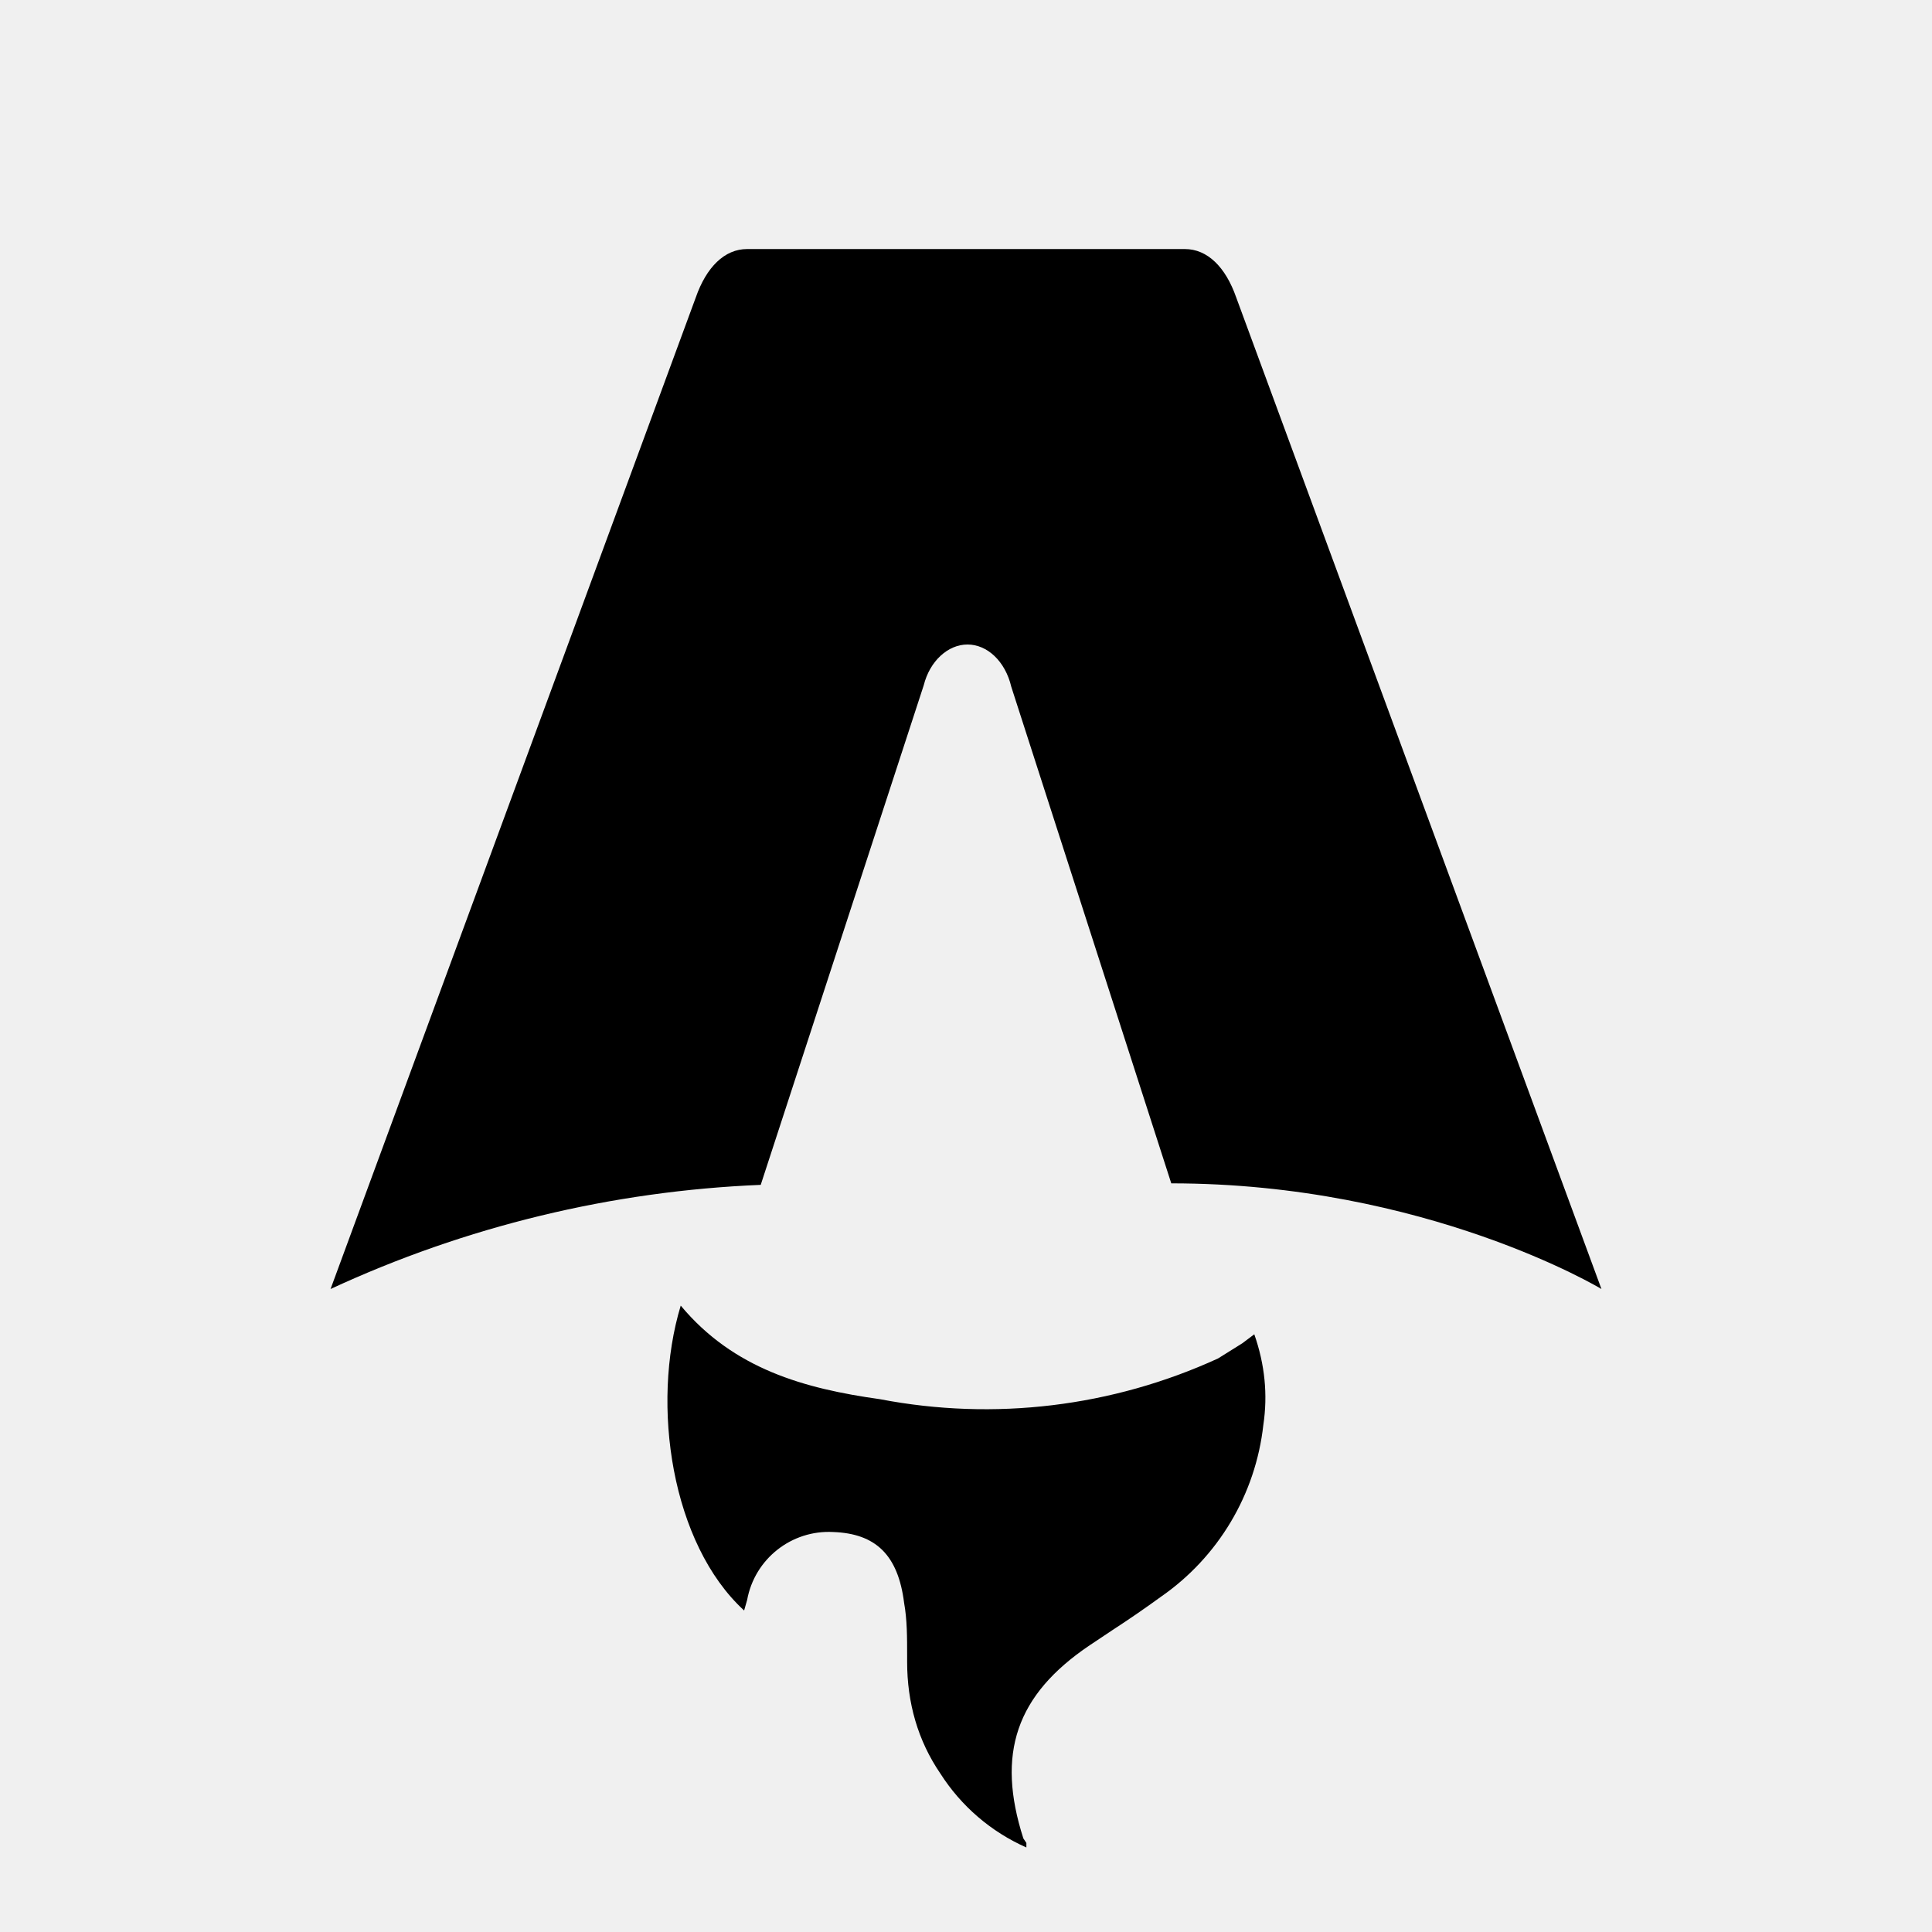
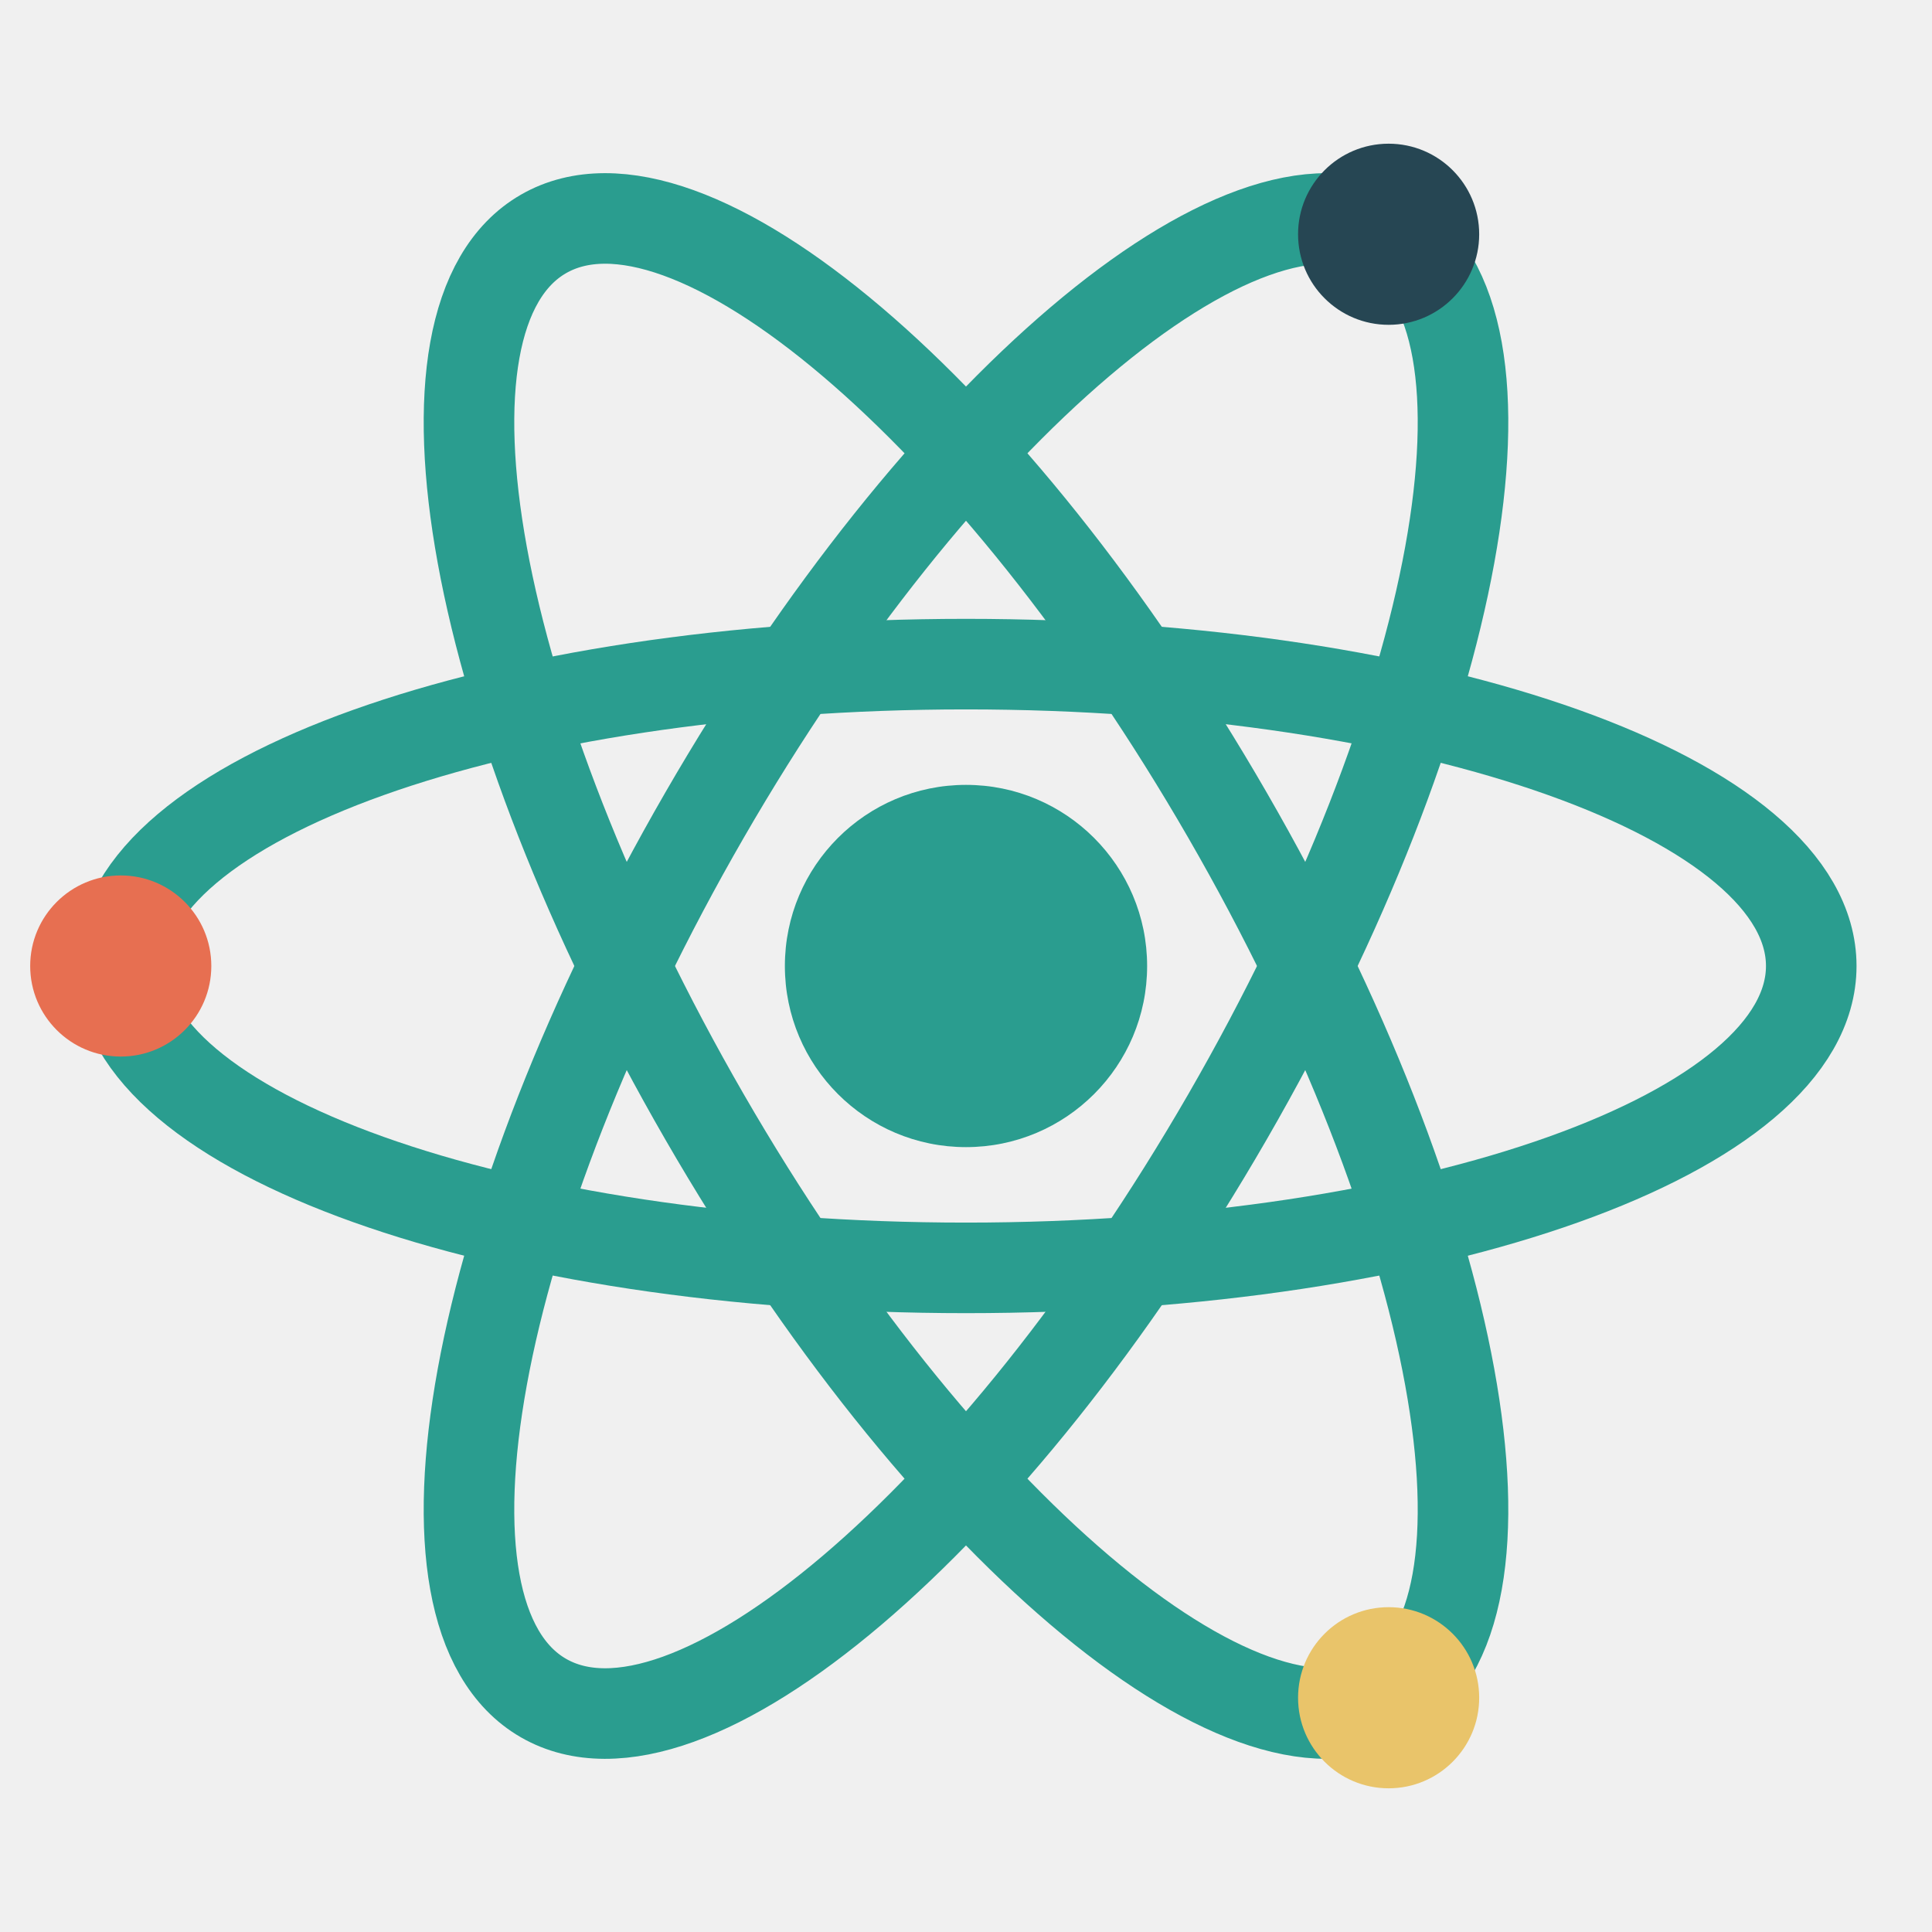
- <svg xmlns="http://www.w3.org/2000/svg" fill="none" viewBox="0 0 128 128">
-   <path d="M50.4 78.5a75.1 75.1 0 0 0-28.5 6.9l24.2-65.7c.7-2 1.9-3.2 3.4-3.2h29c1.5 0 2.7 1.2 3.4 3.2l24.2 65.7s-11.6-7-28.5-7L67 45.5c-.4-1.7-1.6-2.8-2.9-2.8-1.3 0-2.5 1.1-2.9 2.7L50.4 78.5Zm-1.1 28.2Zm-4.2-20.2c-2 6.6-.6 15.8 4.2 20.2a17.5 17.5 0 0 1 .2-.7 5.5 5.5 0 0 1 5.7-4.5c2.8.1 4.3 1.5 4.7 4.7.2 1.1.2 2.3.2 3.5v.4c0 2.7.7 5.2 2.2 7.4a13 13 0 0 0 5.7 4.9v-.3l-.2-.3c-1.8-5.6-.5-9.5 4.4-12.8l1.5-1a73 73 0 0 0 3.2-2.2 16 16 0 0 0 6.8-11.4c.3-2 .1-4-.6-6l-.8.6-1.6 1a37 37 0 0 1-22.4 2.7c-5-.7-9.7-2-13.2-6.2Z" />
-   <style>
-         path { fill: #000; }
-         @media (prefers-color-scheme: dark) {
-             path { fill: #FFF; }
-         }
-     </style>
+ <svg xmlns="http://www.w3.org/2000/svg" viewBox="0 0 32 32" fill="none">
+   <circle cx="16" cy="16" r="3" fill="#2A9D8F" />
+   <ellipse cx="16" cy="16" rx="14" ry="5" stroke="#2A9D8F" stroke-width="1.5" transform="rotate(0 16 16)" />
+   <ellipse cx="16" cy="16" rx="14" ry="5" stroke="#2A9D8F" stroke-width="1.5" transform="rotate(60 16 16)" />
+   <ellipse cx="16" cy="16" rx="14" ry="5" stroke="#2A9D8F" stroke-width="1.5" transform="rotate(120 16 16)" />
+   <circle cx="2" cy="16" r="1.5" fill="#E76F51" />
+   <circle cx="23" cy="28.12" r="1.5" fill="#E9C46A" />
+   <circle cx="23" cy="3.88" r="1.5" fill="#264653" />
</svg>
